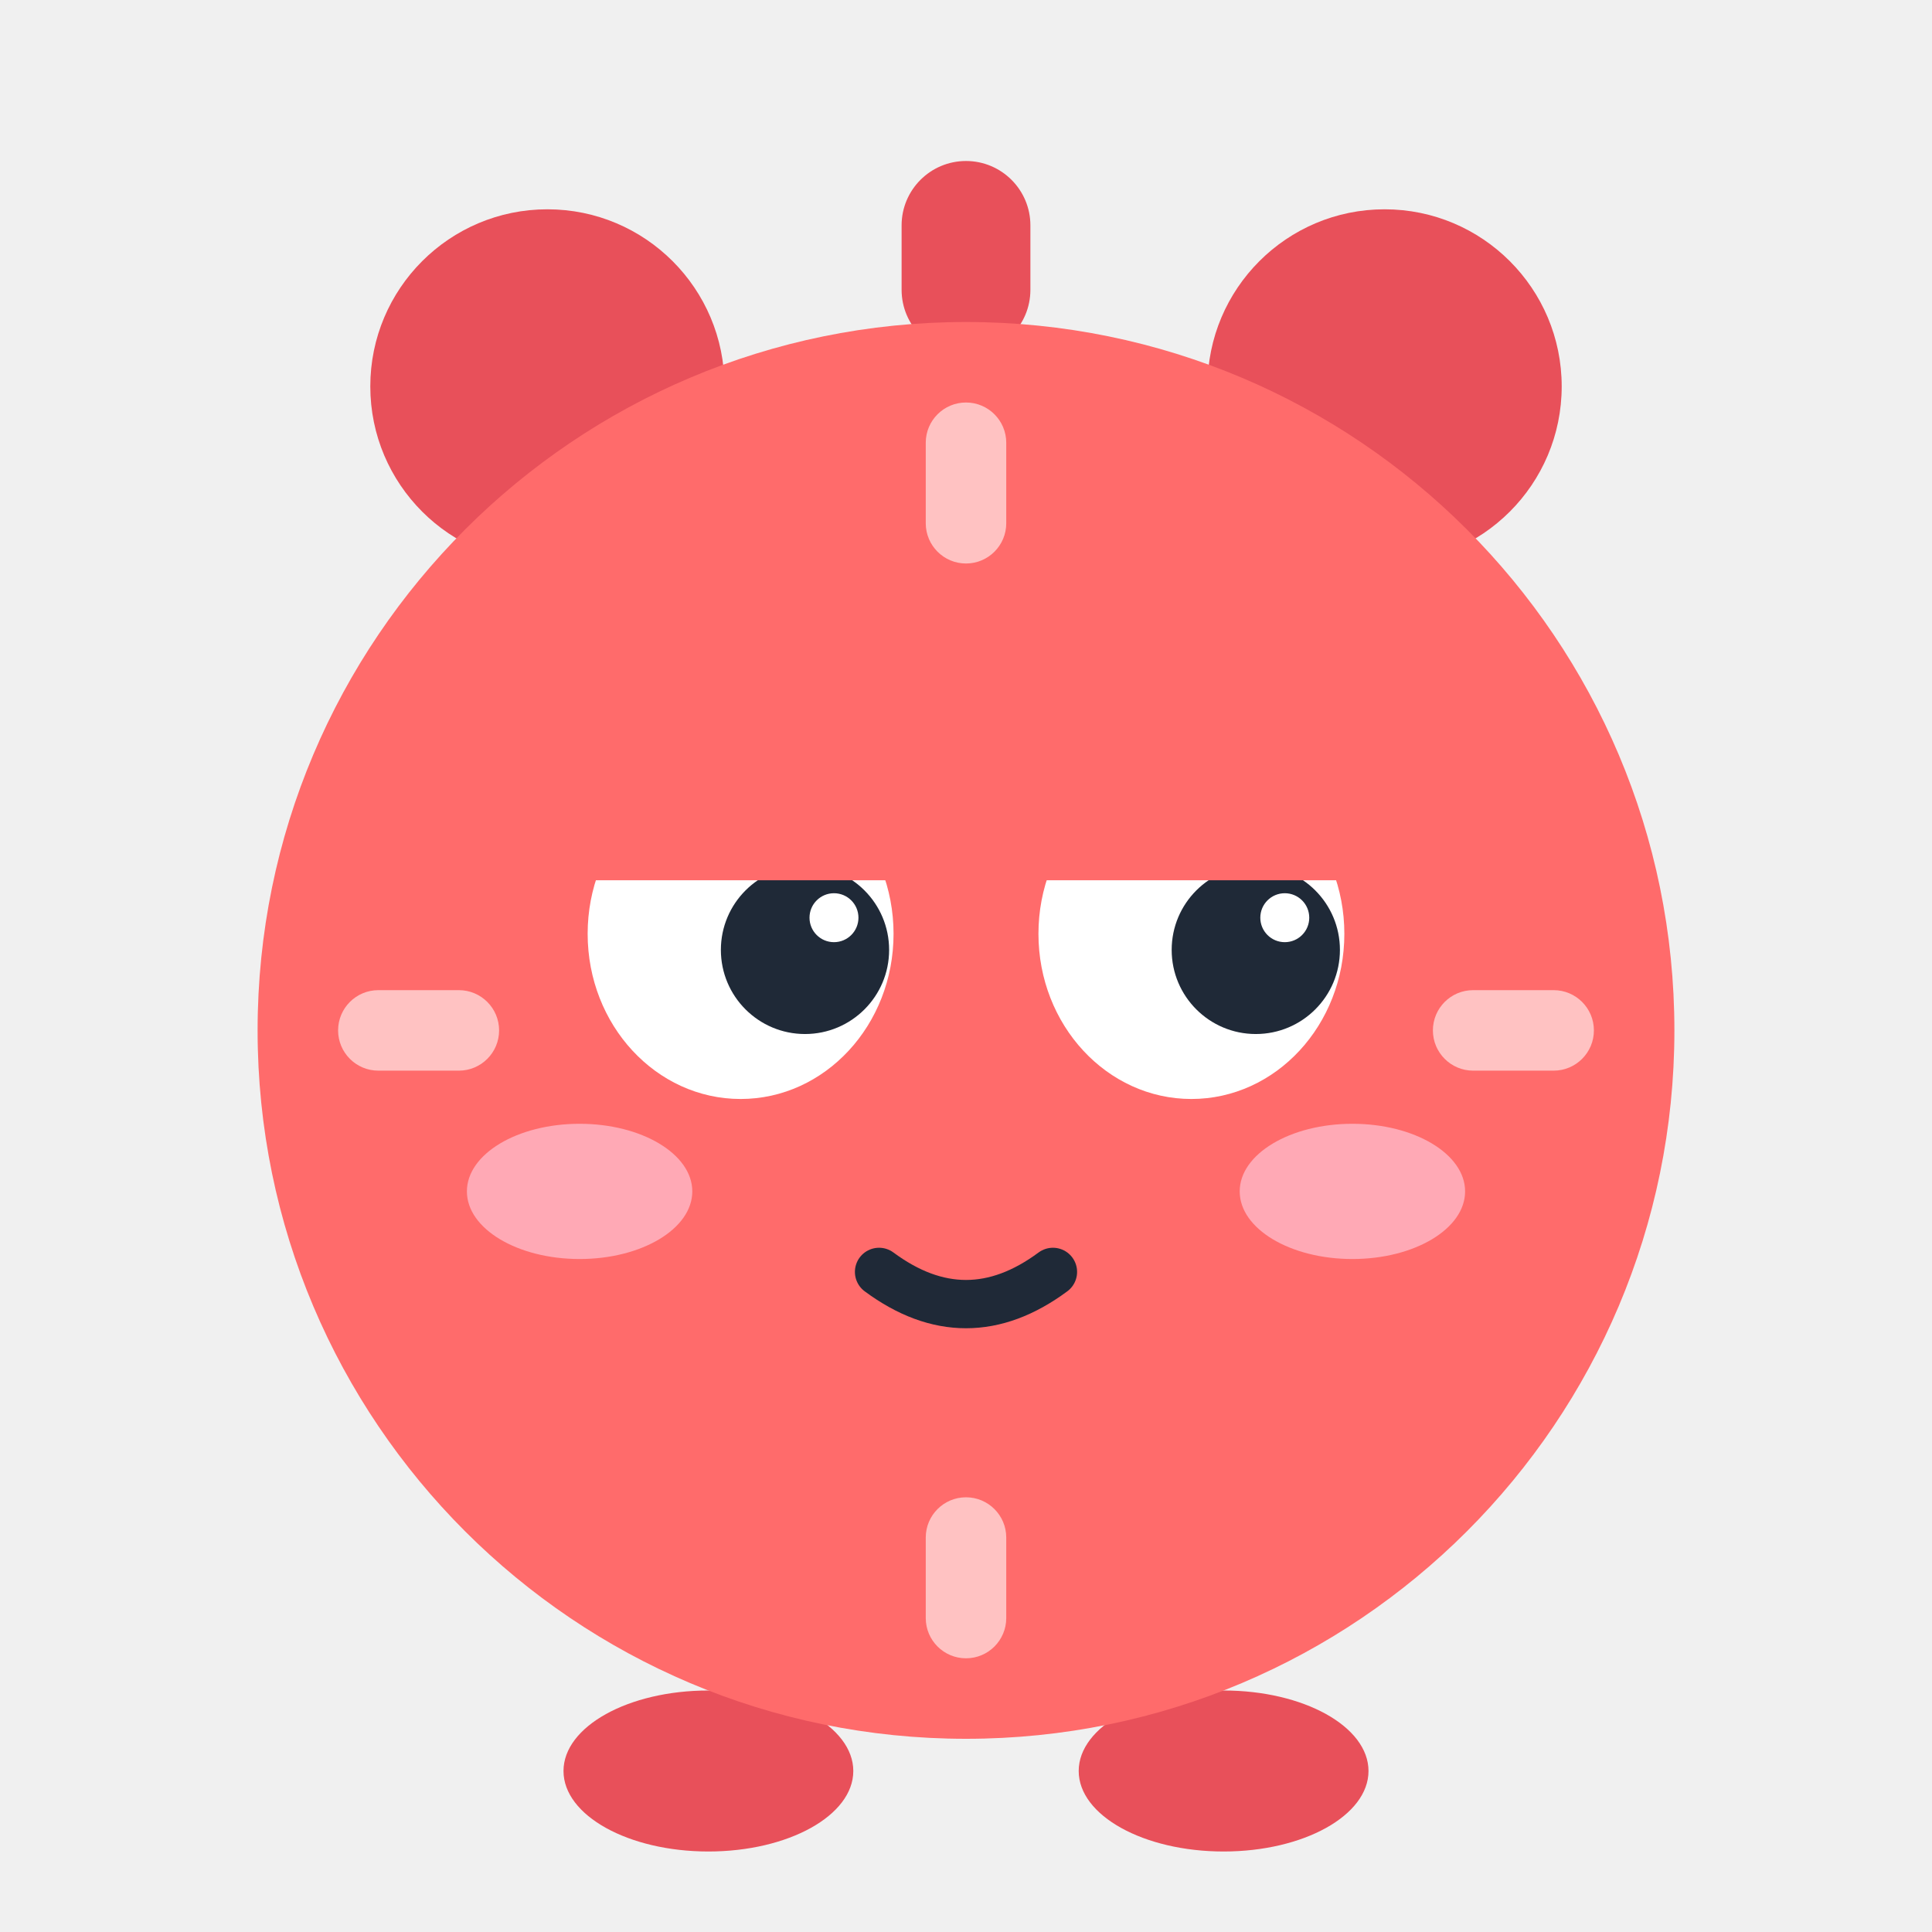
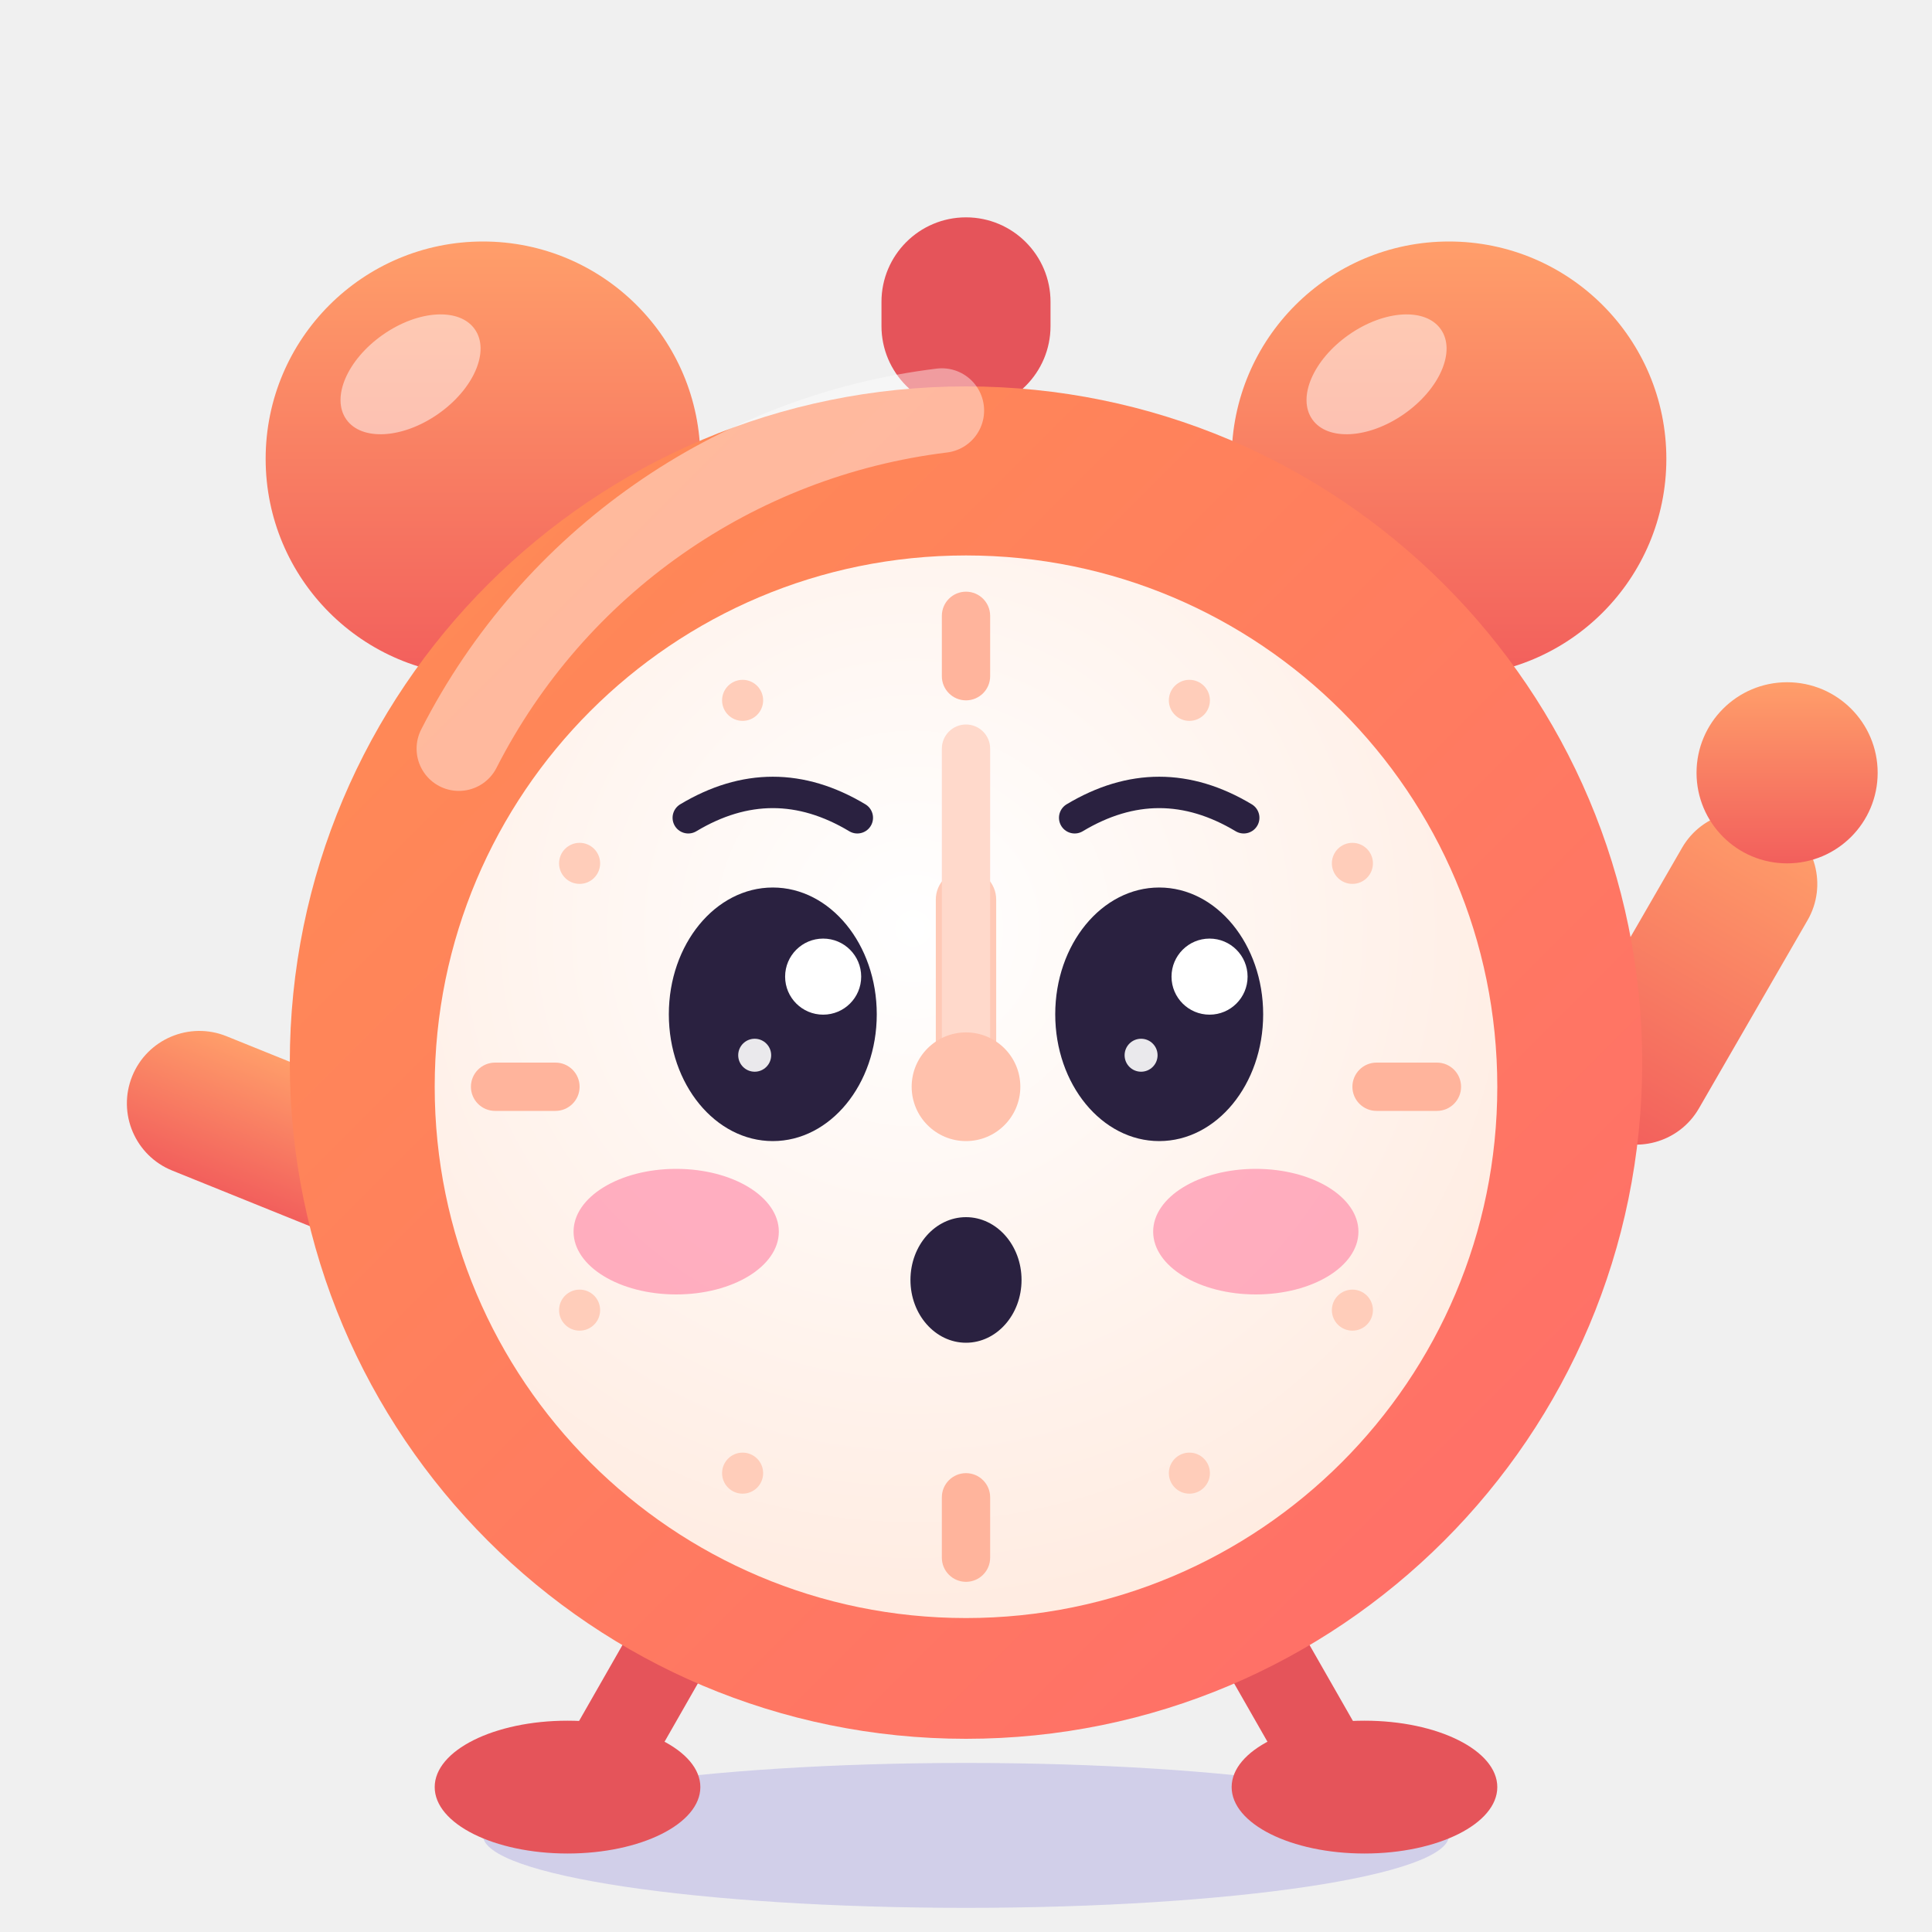
- <svg xmlns="http://www.w3.org/2000/svg" viewBox="0 0 120 120" width="120" height="120" role="img" aria-label="Tíc-Tắc" style="color:#FF6B6B">
-   <rect x="56" y="10" width="8" height="12" rx="4" fill="#E8505A" />
-   <circle cx="34" cy="24" r="11" fill="#E8505A" />
-   <circle cx="86" cy="24" r="11" fill="#E8505A" />
-   <ellipse cx="44" cy="110" rx="9" ry="5" fill="#E8505A" />
-   <ellipse cx="76" cy="110" rx="9" ry="5" fill="#E8505A" />
-   <circle cx="60" cy="64" r="44" fill="#FF6B6B" />
-   <rect x="57.5" y="25" width="5" height="10" rx="2.5" fill="#FFC2C2" />
-   <rect x="57.5" y="93" width="5" height="10" rx="2.5" fill="#FFC2C2" />
-   <rect x="21" y="61.5" width="10" height="5" rx="2.5" fill="#FFC2C2" />
-   <rect x="89" y="61.5" width="10" height="5" rx="2.5" fill="#FFC2C2" />
-   <ellipse cx="46" cy="58" rx="9.5" ry="10.26" fill="#FFFFFF" />
-   <circle cx="50" cy="59" r="5.225" fill="#1F2937" />
-   <circle cx="51.8" cy="57" r="1.52" fill="#FFFFFF" />
-   <path d="M35.5 54.675 L56.5 54.675 L56.5 46.6 L35.5 46.6 Z" fill="currentColor" />
-   <ellipse cx="74" cy="58" rx="9.5" ry="10.26" fill="#FFFFFF" />
-   <circle cx="78" cy="59" r="5.225" fill="#1F2937" />
-   <circle cx="79.8" cy="57" r="1.52" fill="#FFFFFF" />
-   <path d="M63.5 54.675 L84.5 54.675 L84.5 46.6 L63.5 46.6 Z" fill="currentColor" />
-   <ellipse cx="36" cy="74" rx="7" ry="4.2" fill="#FFB4C2" opacity=".85" />
-   <ellipse cx="84" cy="74" rx="7" ry="4.2" fill="#FFB4C2" opacity=".85" />
-   <path d="M54.6 79 Q60 83 65.4 79" fill="none" stroke="#1F2937" stroke-width="3" stroke-linecap="round" />
+ <svg xmlns="http://www.w3.org/2000/svg" viewBox="0 0 160 160" width="160" height="160" role="img" aria-label="Tíc-Tắc">
+   <style>
+ @keyframes f{0%,100%{transform:translateY(0)}50%{transform:translateY(-5px)}}
+ @keyframes s{0%,100%{transform:scaleX(1);opacity:.18}50%{transform:scaleX(.86);opacity:.1}}
+ @keyframes bl{0%,90%,100%{transform:scaleY(1)}94%{transform:scaleY(.08)}}
+ @keyframes wv{0%,100%{transform:rotate(0)}50%{transform:rotate(-26deg)}}
+ @keyframes sp{to{transform:rotate(360deg)}}
+ @keyframes ck{0%,100%{opacity:.45}50%{opacity:.8}}
+ @keyframes zz{0%{opacity:0;transform:translate(0,6px)}25%{opacity:1}100%{opacity:0;transform:translate(9px,-16px)}}
+ @keyframes pp{0%,100%{transform:scale(1) rotate(0)}50%{transform:scale(1.18) rotate(8deg)}}
+ .b{animation:f 3.4s ease-in-out infinite}
+ .sh{transform-box:fill-box;transform-origin:center;animation:s 3.4s ease-in-out infinite}
+ .e{transform-box:fill-box;transform-origin:center;animation:bl 5.2s infinite}
+ .w{transform-box:fill-box;animation:wv 1.8s ease-in-out infinite}
+ .hm{transform-origin:80px 90px;animation:sp 12s linear infinite}
+ .hh{transform-origin:80px 90px;animation:sp 144s linear infinite}
+ .ck{animation:ck 3.4s ease-in-out infinite}
+ .z{animation:zz 2.8s ease-in-out infinite}.z2{animation-delay:1.4s}
+ .pp{transform-box:fill-box;transform-origin:center;animation:pp 1.7s ease-in-out infinite}
+ .d2{animation-delay:.5s}.d3{animation-delay:1s}
+ @media (prefers-reduced-motion:reduce){*{animation:none!important}}
+ </style>
+   <defs>
+     <linearGradient id="ttremindb" x1="0" y1="0" x2="1" y2="1">
+       <stop offset="0" stop-color="#FF8E53" />
+       <stop offset="1" stop-color="#FF6B6B" />
+     </linearGradient>
+     <linearGradient id="ttremindl" x1="0" y1="0" x2="0" y2="1">
+       <stop offset="0" stop-color="#FF9E6A" />
+       <stop offset="1" stop-color="#F25F5C" />
+     </linearGradient>
+     <radialGradient id="ttremindf" cx=".45" cy=".35" r=".75">
+       <stop offset="0" stop-color="#FFFFFF" />
+       <stop offset="1" stop-color="#FFE9DD" />
+     </radialGradient>
+   </defs>
+   <ellipse class="sh" cx="80" cy="152" rx="40" ry="6" fill="#4338CA" opacity=".18" />
+   <g class="b">
+     <rect x="73" y="18" width="14" height="16" rx="7" fill="#E5545A" />
+     <circle cx="40" cy="38" r="18" fill="url(#ttremindl)" />
+     <circle cx="120" cy="38" r="18" fill="url(#ttremindl)" />
+     <ellipse cx="34" cy="31" rx="6.5" ry="4" fill="#FFFFFF" opacity=".5" transform="rotate(-35 34 31)" />
+     <ellipse cx="114" cy="31" rx="6.5" ry="4" fill="#FFFFFF" opacity=".5" transform="rotate(-35 114 31)" />
+     <path d="M58 132 L50 146 M102 132 L110 146" stroke="#E5545A" stroke-width="7" stroke-linecap="round" />
+     <ellipse cx="47" cy="148" rx="11" ry="5.5" fill="#E5545A" />
+     <ellipse cx="113" cy="148" rx="11" ry="5.5" fill="#E5545A" />
+     <rect x="10" y="88" width="26" height="12" rx="6" fill="url(#ttremindl)" transform="rotate(22 23 94)" />
+     <g class="w" style="transform-origin:15% 92%">
+       <rect x="134" y="66" width="12" height="30" rx="6" fill="url(#ttremindl)" transform="rotate(30 140 81)" />
+       <circle cx="148" cy="64" r="7.5" fill="url(#ttremindl)" />
+     </g>
+     <circle cx="80" cy="88" r="56" fill="url(#ttremindb)" />
+     <path d="M38 62 A52 52 0 0 1 78 34" stroke="#FFFFFF" stroke-opacity=".42" stroke-width="7" stroke-linecap="round" fill="none" />
+     <circle cx="80" cy="90" r="44" fill="url(#ttremindf)" />
+     <rect x="78" y="49" width="4" height="9" rx="2" fill="#FFB49C" transform="rotate(0 80 90)" />
+     <rect x="78" y="49" width="4" height="9" rx="2" fill="#FFB49C" transform="rotate(90 80 90)" />
+     <rect x="78" y="49" width="4" height="9" rx="2" fill="#FFB49C" transform="rotate(180 80 90)" />
+     <rect x="78" y="49" width="4" height="9" rx="2" fill="#FFB49C" transform="rotate(270 80 90)" />
+     <circle cx="98.5" cy="58.0" r="1.7" fill="#FFCDBA" />
+     <circle cx="112.0" cy="71.5" r="1.7" fill="#FFCDBA" />
+     <circle cx="112.0" cy="108.5" r="1.7" fill="#FFCDBA" />
+     <circle cx="98.5" cy="122.0" r="1.7" fill="#FFCDBA" />
+     <circle cx="61.5" cy="122.0" r="1.7" fill="#FFCDBA" />
+     <circle cx="48.0" cy="108.5" r="1.7" fill="#FFCDBA" />
+     <circle cx="48.0" cy="71.5" r="1.7" fill="#FFCDBA" />
+     <circle cx="61.5" cy="58.0" r="1.7" fill="#FFCDBA" />
+     <rect class="hh" x="77.5" y="72" width="5" height="20" rx="2.5" fill="#FFC9B6" />
+     <rect class="hm" x="78" y="60" width="4" height="32" rx="2" fill="#FFD9CB" />
+     <circle cx="80" cy="90" r="4.5" fill="#FFC1AC" />
+     <g class="ck">
+       <ellipse cx="56" cy="102" rx="8.5" ry="5.2" fill="#FF7FA0" opacity=".6" />
+       <ellipse cx="104" cy="102" rx="8.5" ry="5.2" fill="#FF7FA0" opacity=".6" />
+     </g>
+     <g class="e">
+       <ellipse cx="64" cy="84" rx="8.61" ry="10.5" fill="#2A2140" />
+       <circle cx="68.17" cy="80.88" r="3.15" fill="#FFFFFF" />
+       <circle cx="62.5" cy="87.39" r="1.365" fill="#FFFFFF" opacity=".9" />
+     </g>
+     <g class="e">
+       <ellipse cx="96" cy="84" rx="8.61" ry="10.5" fill="#2A2140" />
+       <circle cx="100.17" cy="80.88" r="3.15" fill="#FFFFFF" />
+       <circle cx="94.5" cy="87.39" r="1.365" fill="#FFFFFF" opacity=".9" />
+     </g>
+     <path d="M57 67.725 Q64 63.525 71 67.725" fill="none" stroke="#2A2140" stroke-width="2.6" stroke-linecap="round" />
+     <path d="M89 67.725 Q96 63.525 103 67.725" fill="none" stroke="#2A2140" stroke-width="2.6" stroke-linecap="round" />
+     <ellipse cx="80" cy="106" rx="4.6" ry="5.2" fill="#2A2140" />
+   </g>
</svg>
